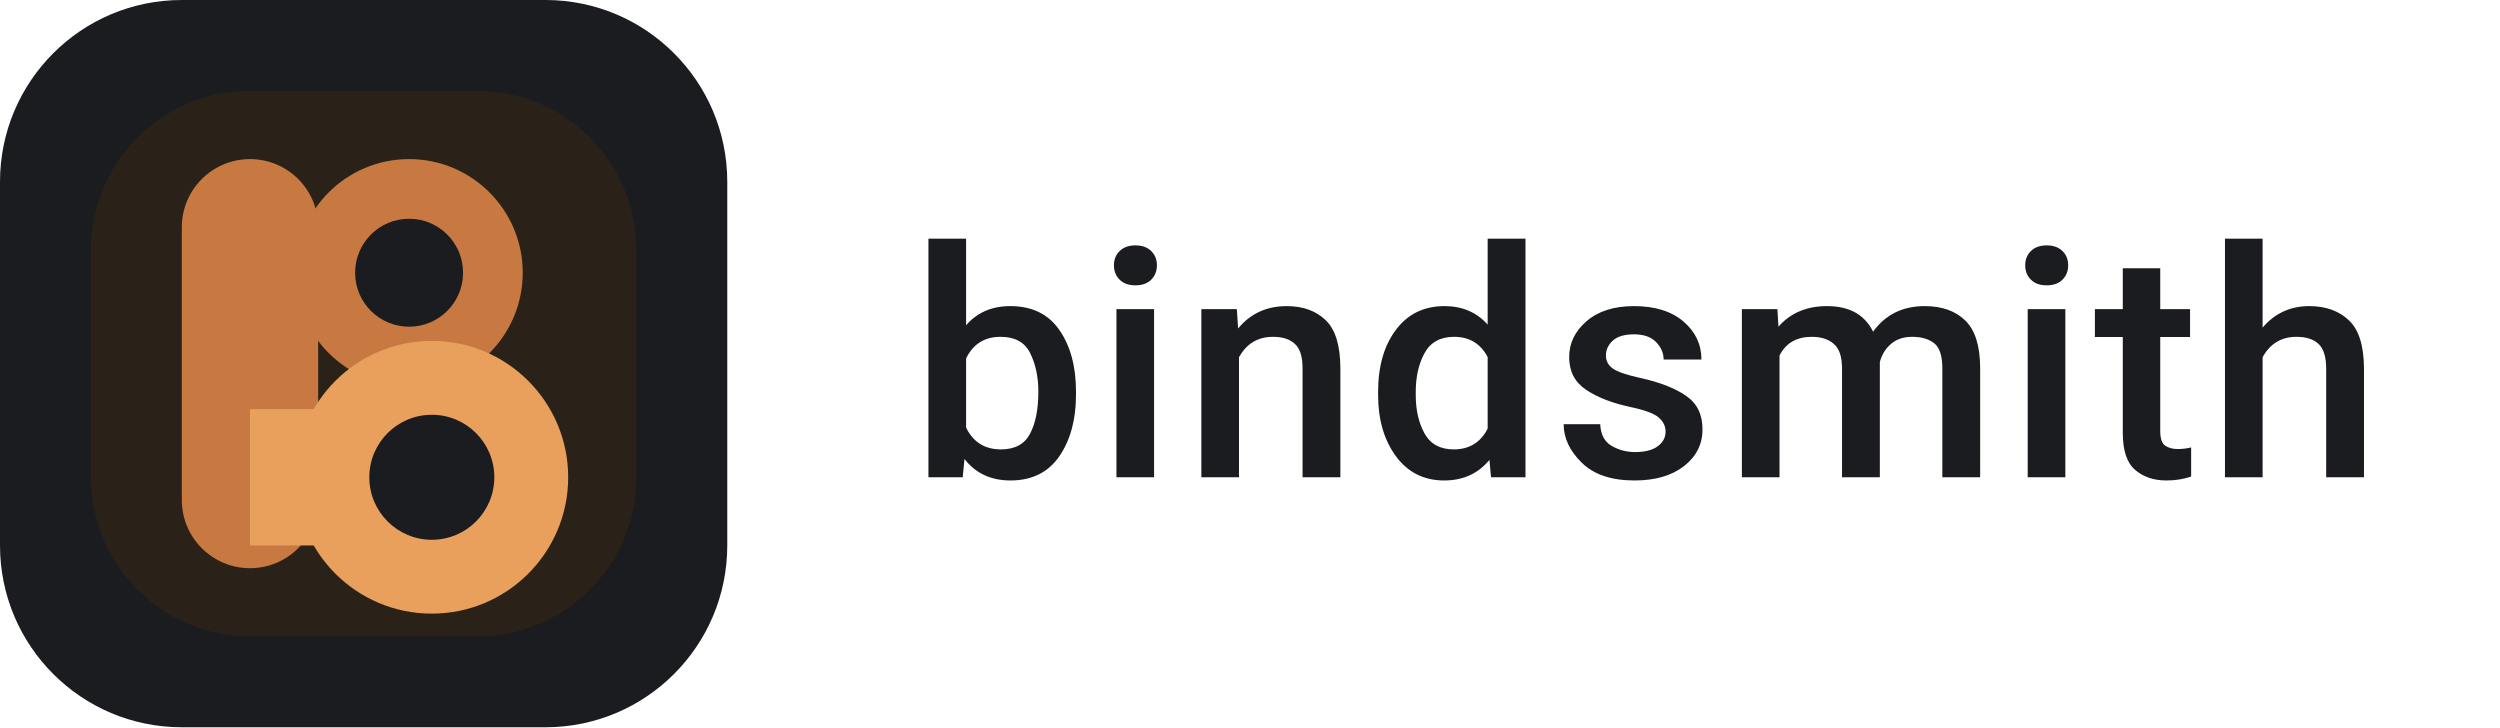
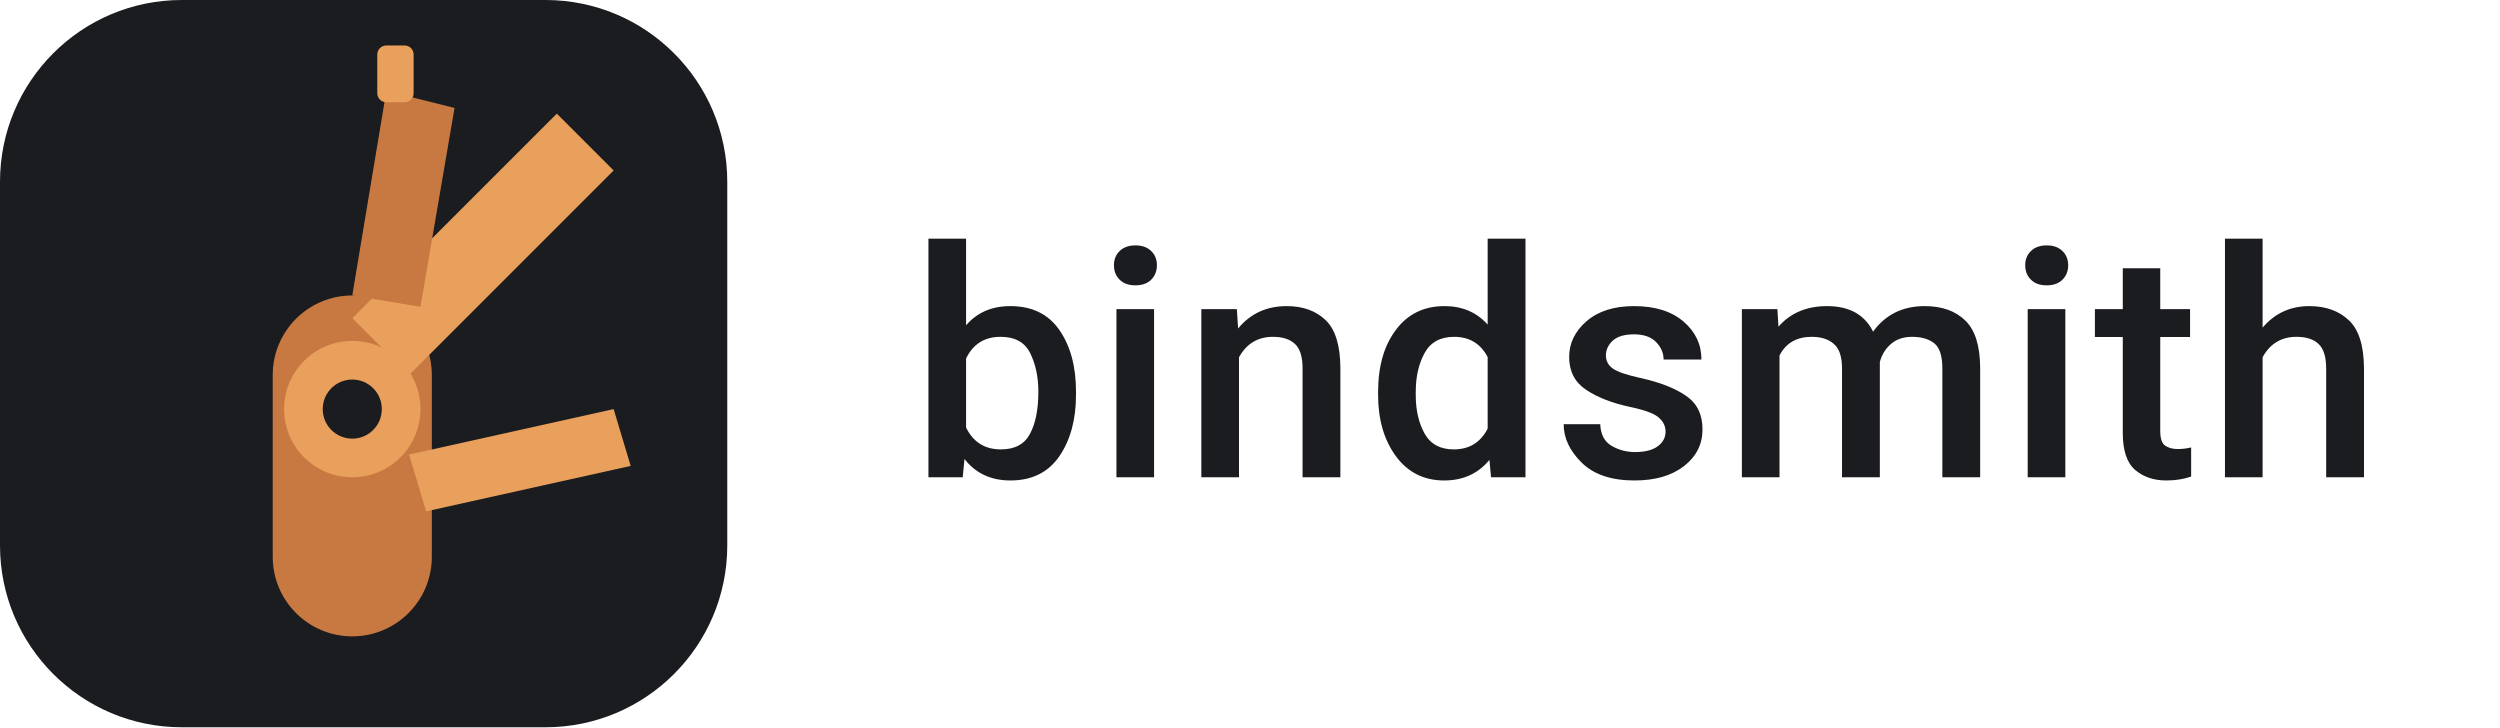
<svg xmlns="http://www.w3.org/2000/svg" viewBox="0 0 220 64" role="img" aria-label="bindsmith">
  <rect width="64" height="64" rx="16" fill="#1A1C1F" />
-   <rect x="8" y="8" width="48" height="48" rx="14" fill="#2A2218" />
-   <rect x="16" y="14" width="12" height="36" rx="6" fill="#C87941" />
-   <circle cx="36" cy="24" r="10" fill="#C87941" />
-   <circle cx="36" cy="24" r="4.75" fill="#1A1C1F" />
-   <circle cx="38" cy="42" r="12" fill="#E8A05C" />
-   <circle cx="38" cy="42" r="5.5" fill="#1A1C1F" />
-   <rect x="22" y="20" width="6" height="8" fill="#C87941" />
-   <rect x="22" y="36" width="8" height="12" fill="#E8A05C" />
+   <rect x="24" y="26" width="14" height="30" rx="7" fill="#C87941" />
+   <path d="M31 28 L49 10 L54 15 L36 33 Z" fill="#E8A05C" />
+   <path d="M31 26 L34 8 L40 9.5 L37 27 Z" fill="#C87941" />
+   <rect x="33.2" y="4" width="3.2" height="5" rx="0.8" fill="#E8A05C" />
+   <path d="M36 40 L54 36 L55.5 41 L37.5 45 Z" fill="#E8A05C" />
+   <circle cx="31" cy="36" r="6" fill="#E8A05C" />
+   <circle cx="31" cy="36" r="2.6" fill="#1A1C1F" />
  <text x="80" y="42" font-family="Roboto, IBM Plex Sans, system-ui, sans-serif" font-size="28" font-weight="500" fill="#1A1C1F" letter-spacing="0.02em">bindsmith</text>
</svg>
